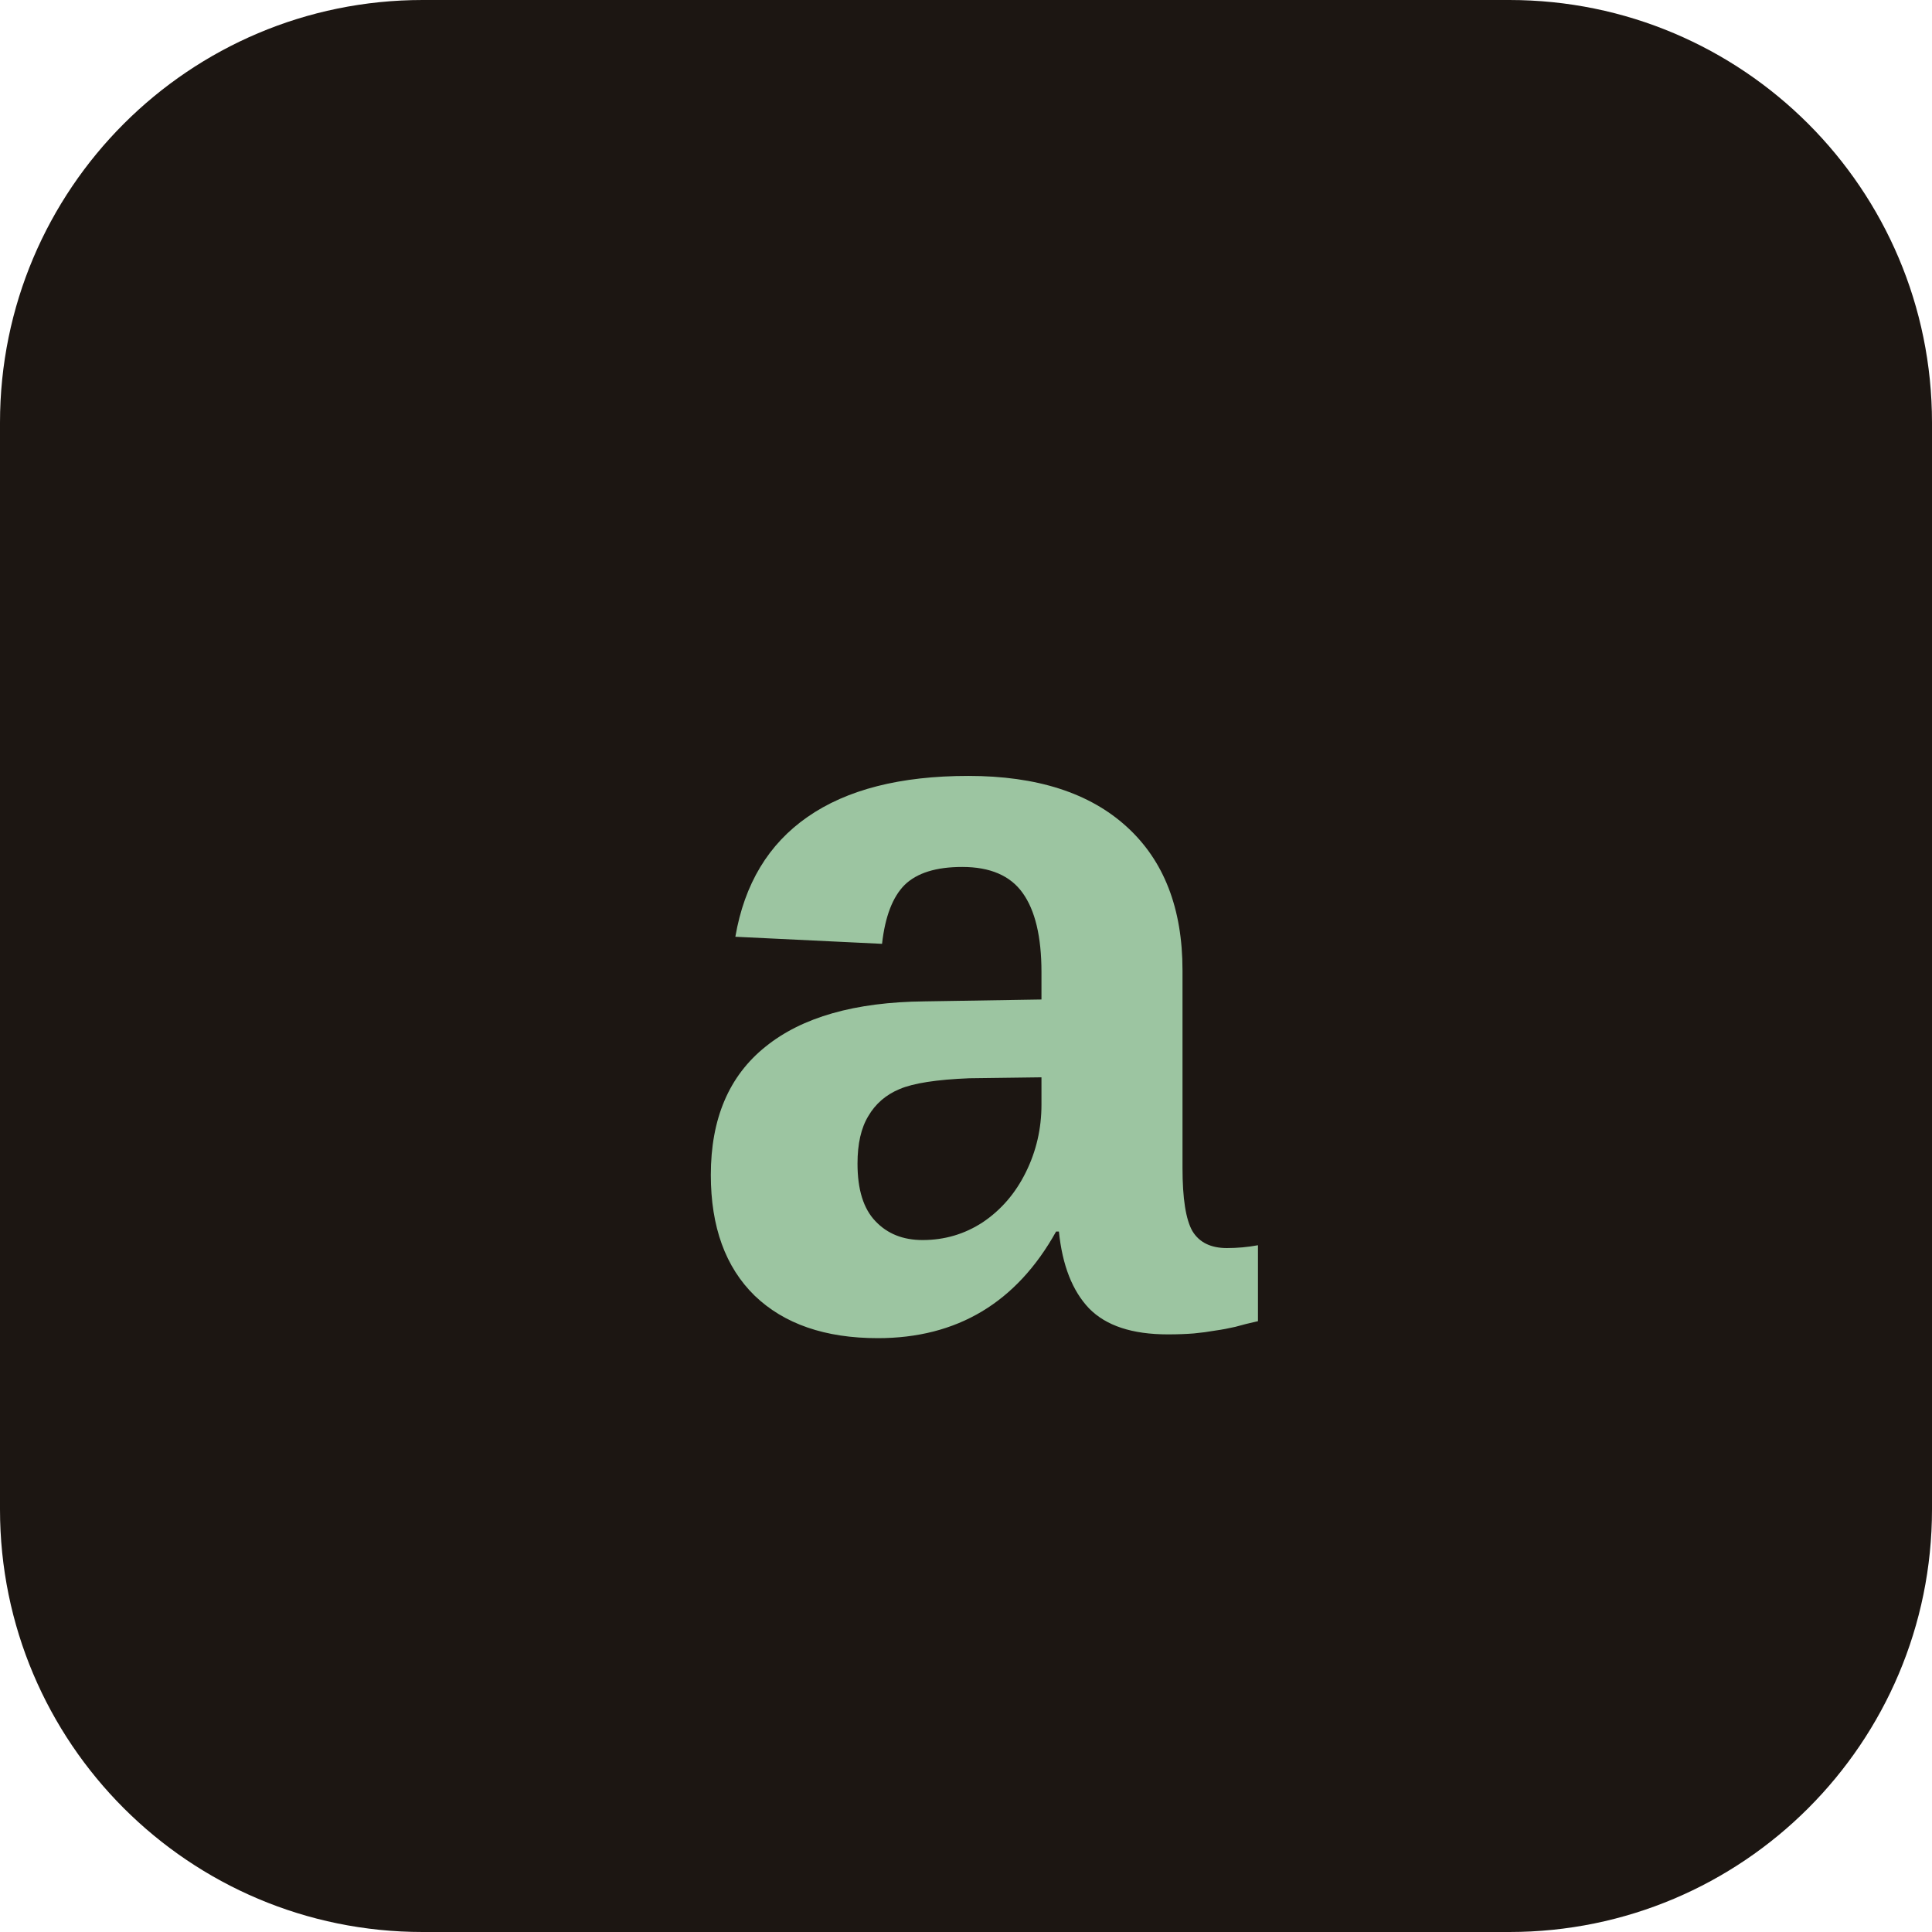
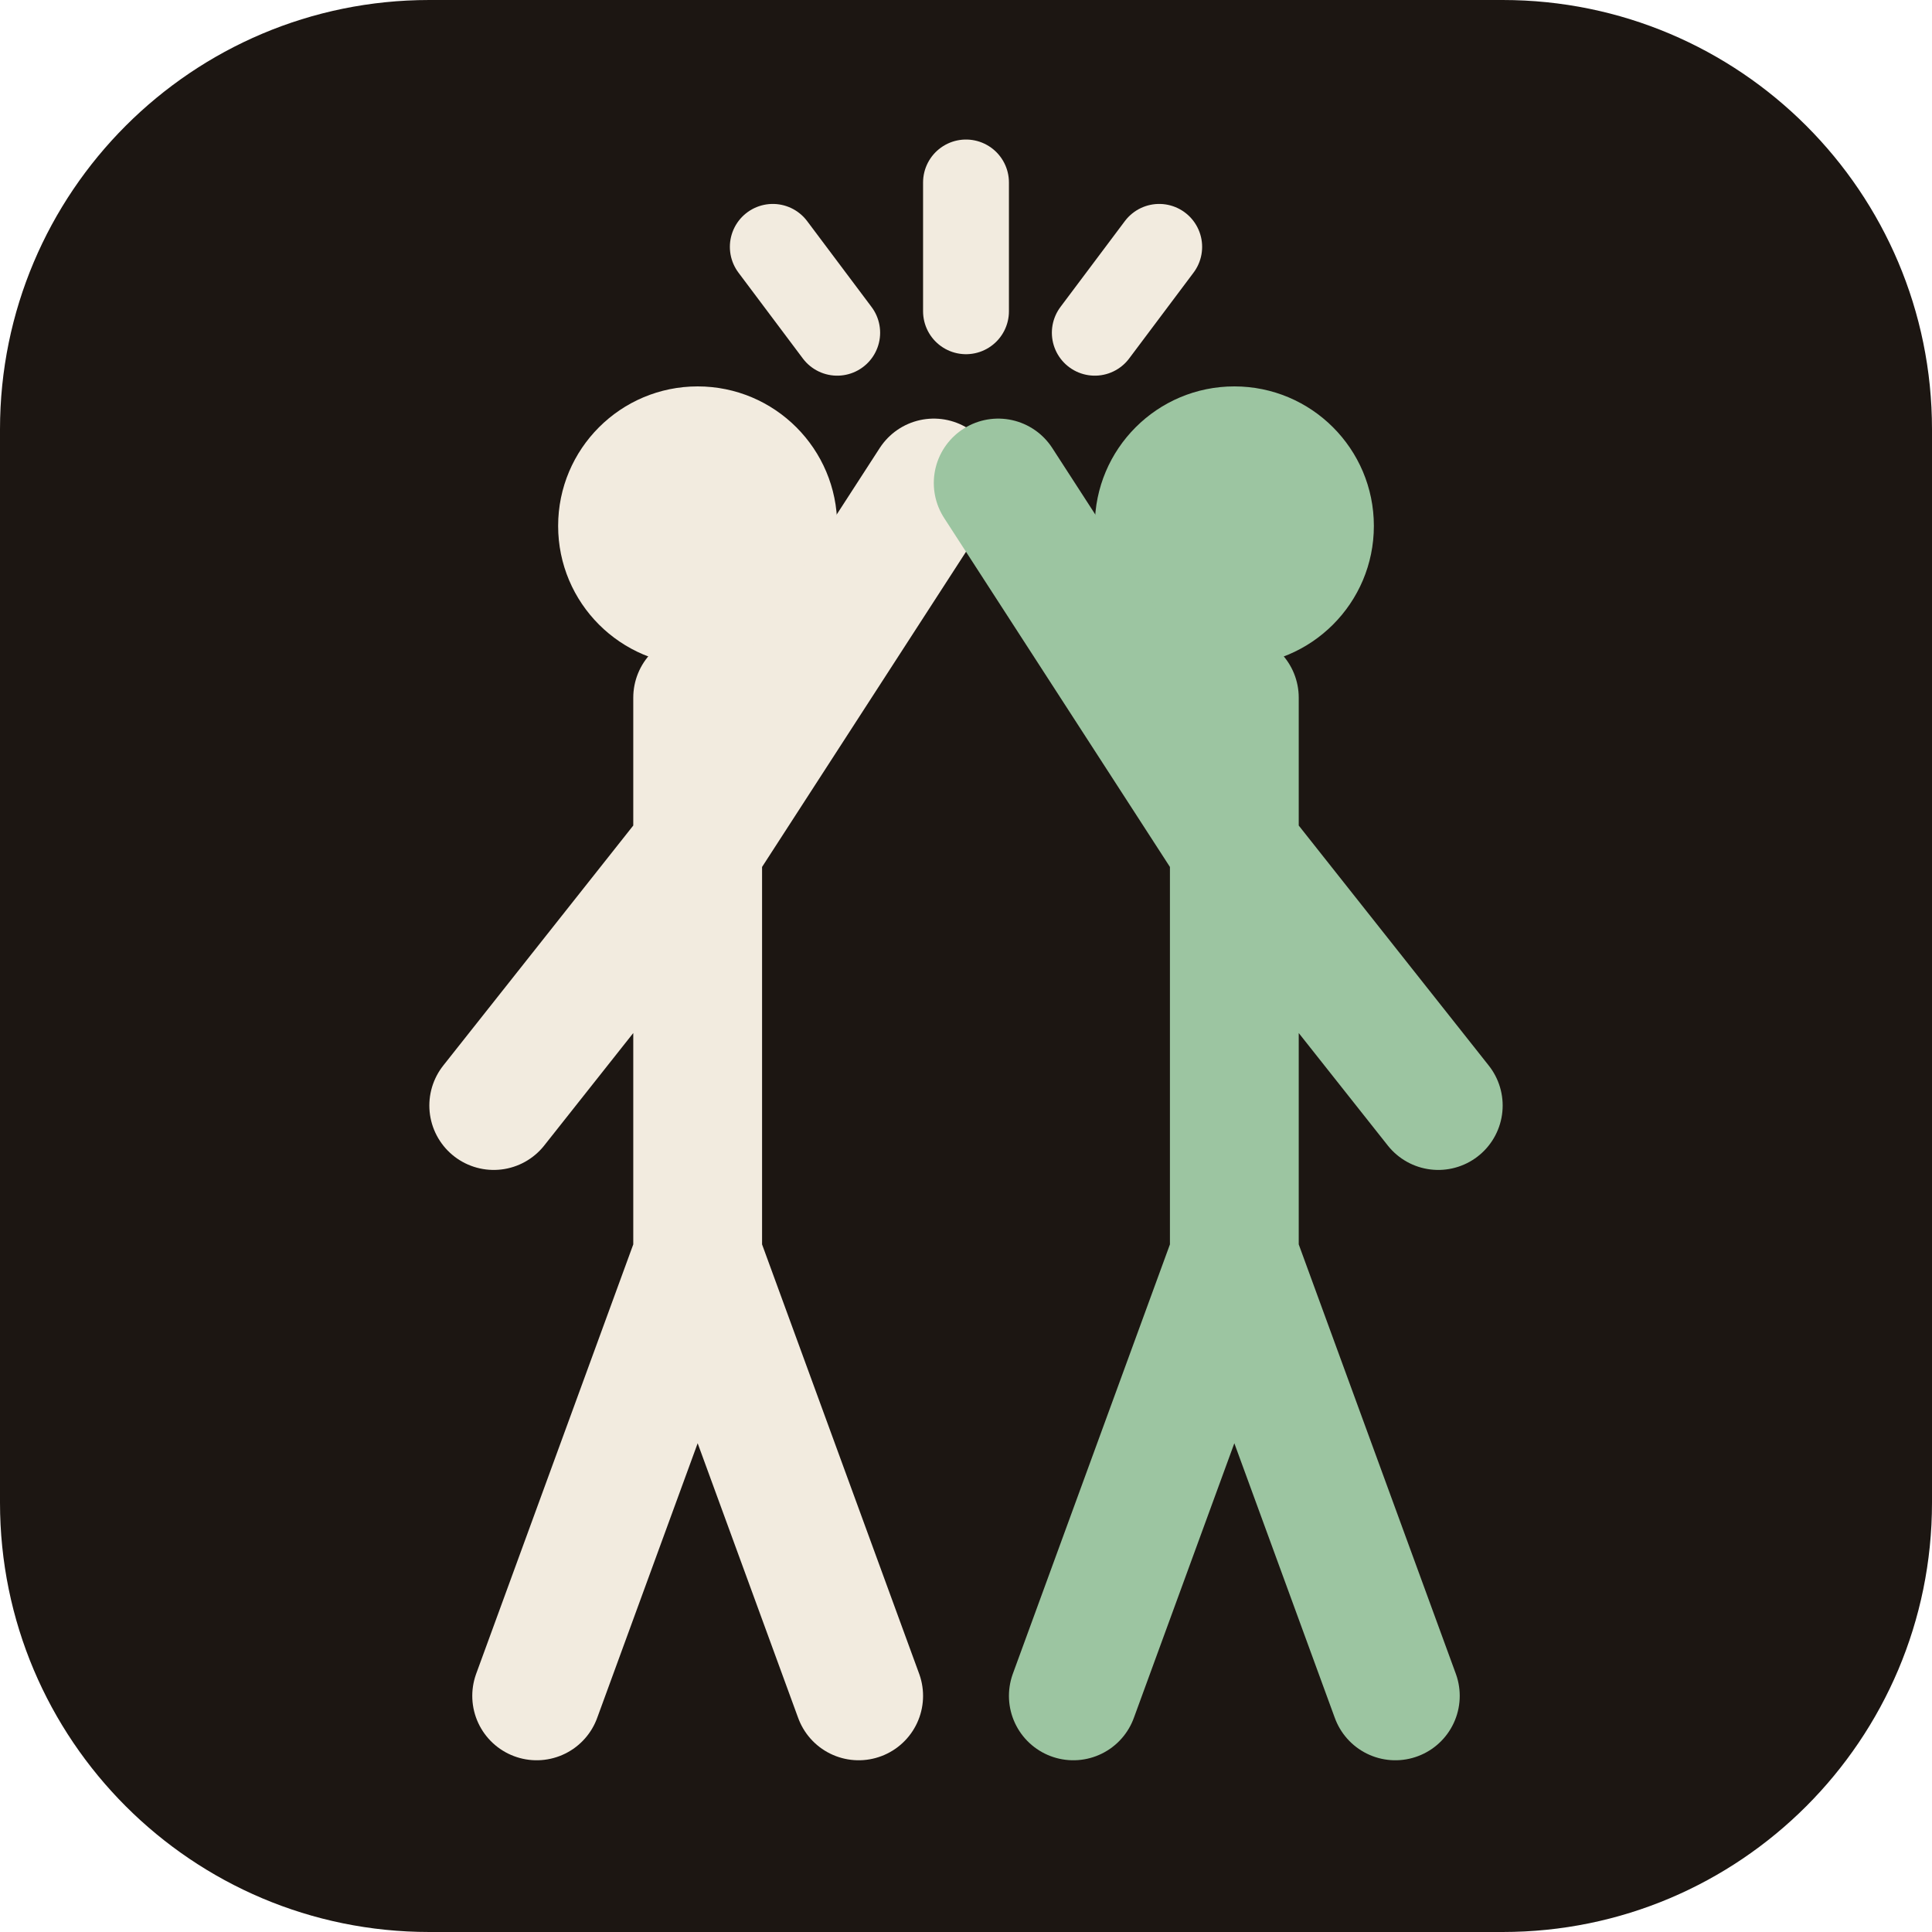
- <svg xmlns="http://www.w3.org/2000/svg" viewBox="0 0 64 64">
-   <rect width="64" height="64" rx="14" fill="#1c1612" />
-   <text x="32" y="44" text-anchor="middle" font-family="Work Sans,Arial,sans-serif" font-weight="800" font-size="34" fill="#9cc5a1">a</text>
+ <svg xmlns="http://www.w3.org/2000/svg" viewBox="30 5 180 180">
+   <rect x="30" y="5" width="180" height="180" rx="40" fill="#1c1612" />
+   <g fill="none" stroke-linecap="round" stroke-linejoin="round" stroke-width="12">
+     <g stroke="#f2ebdf">
+       <circle cx="95" cy="54" r="13" fill="#f2ebdf" stroke="none" />
+       <path d="M95 70V122M95 122L80 163M95 122L110 163M95 84L76 108M95 84L117 50" />
+     </g>
+     <g stroke="#9cc5a1">
+       <circle cx="145" cy="54" r="13" fill="#9cc5a1" stroke="none" />
+       <path d="M145 70V122M145 122L130 163M145 122L160 163M145 84L164 108M145 84L123 50" />
+     </g>
+     <path stroke="#f2ebdf" stroke-width="8" d="M120 34V22M108 36L102 28M132 36L138 28" />
+   </g>
</svg>
